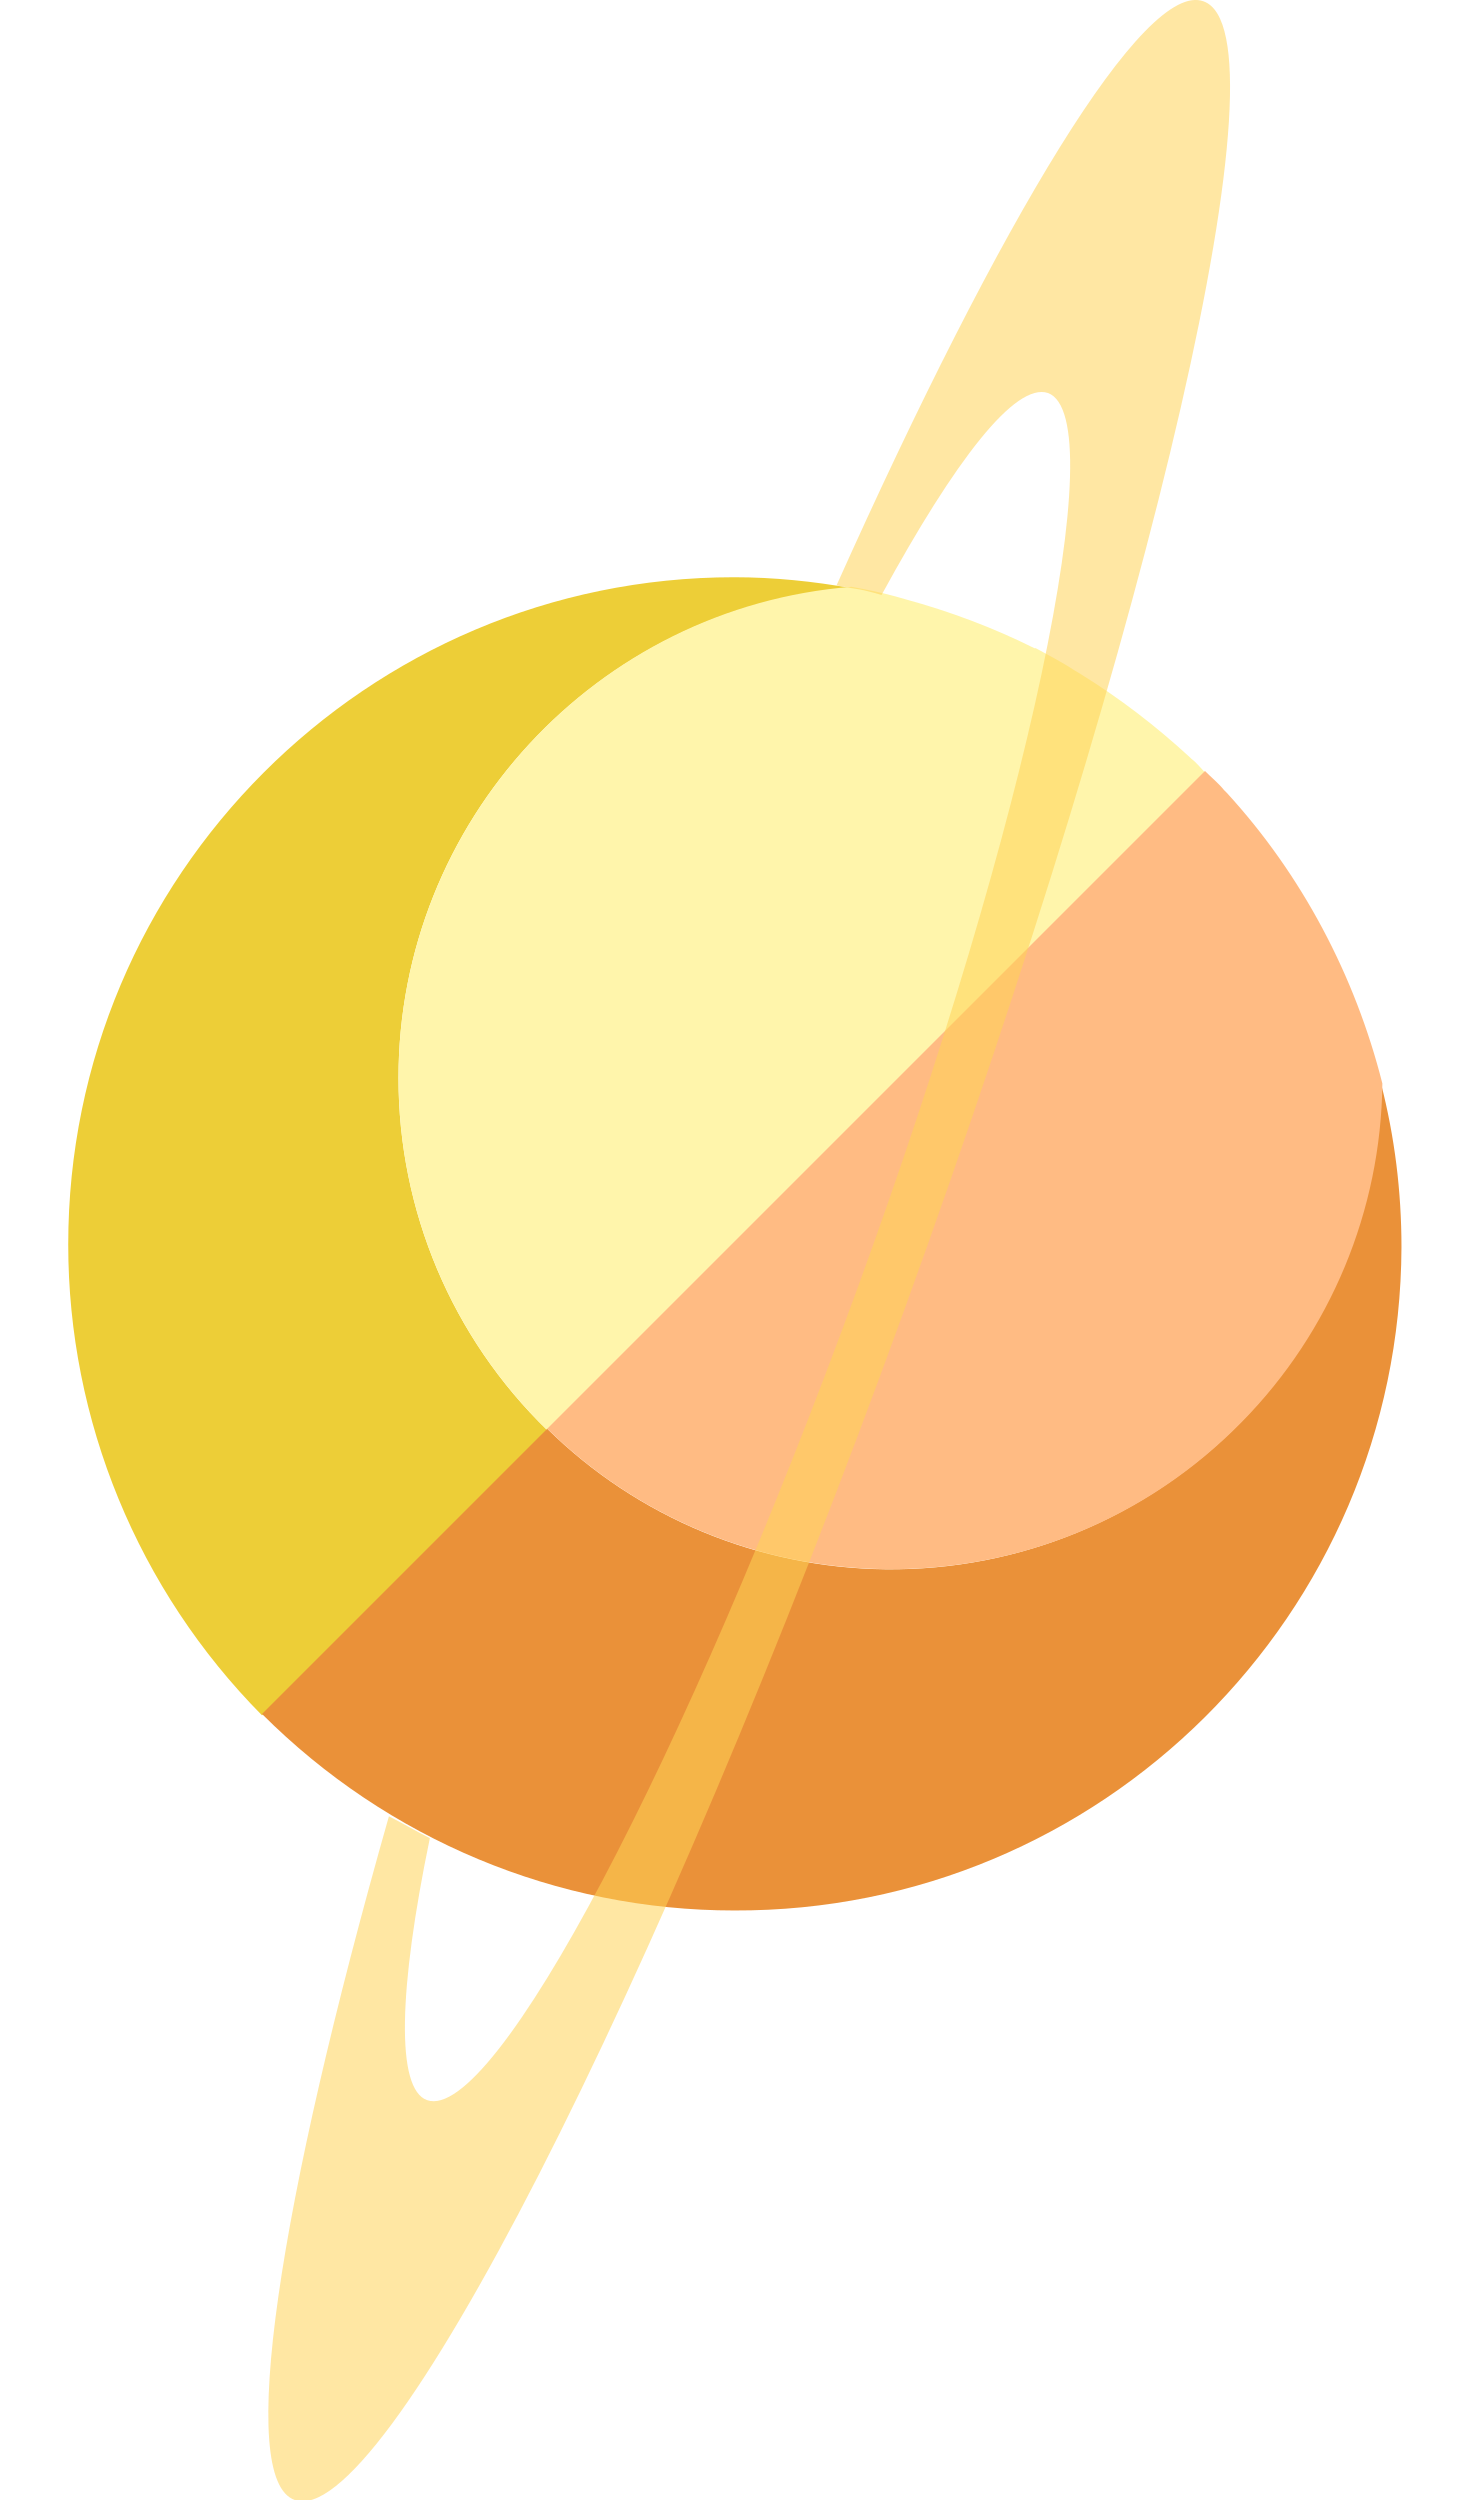
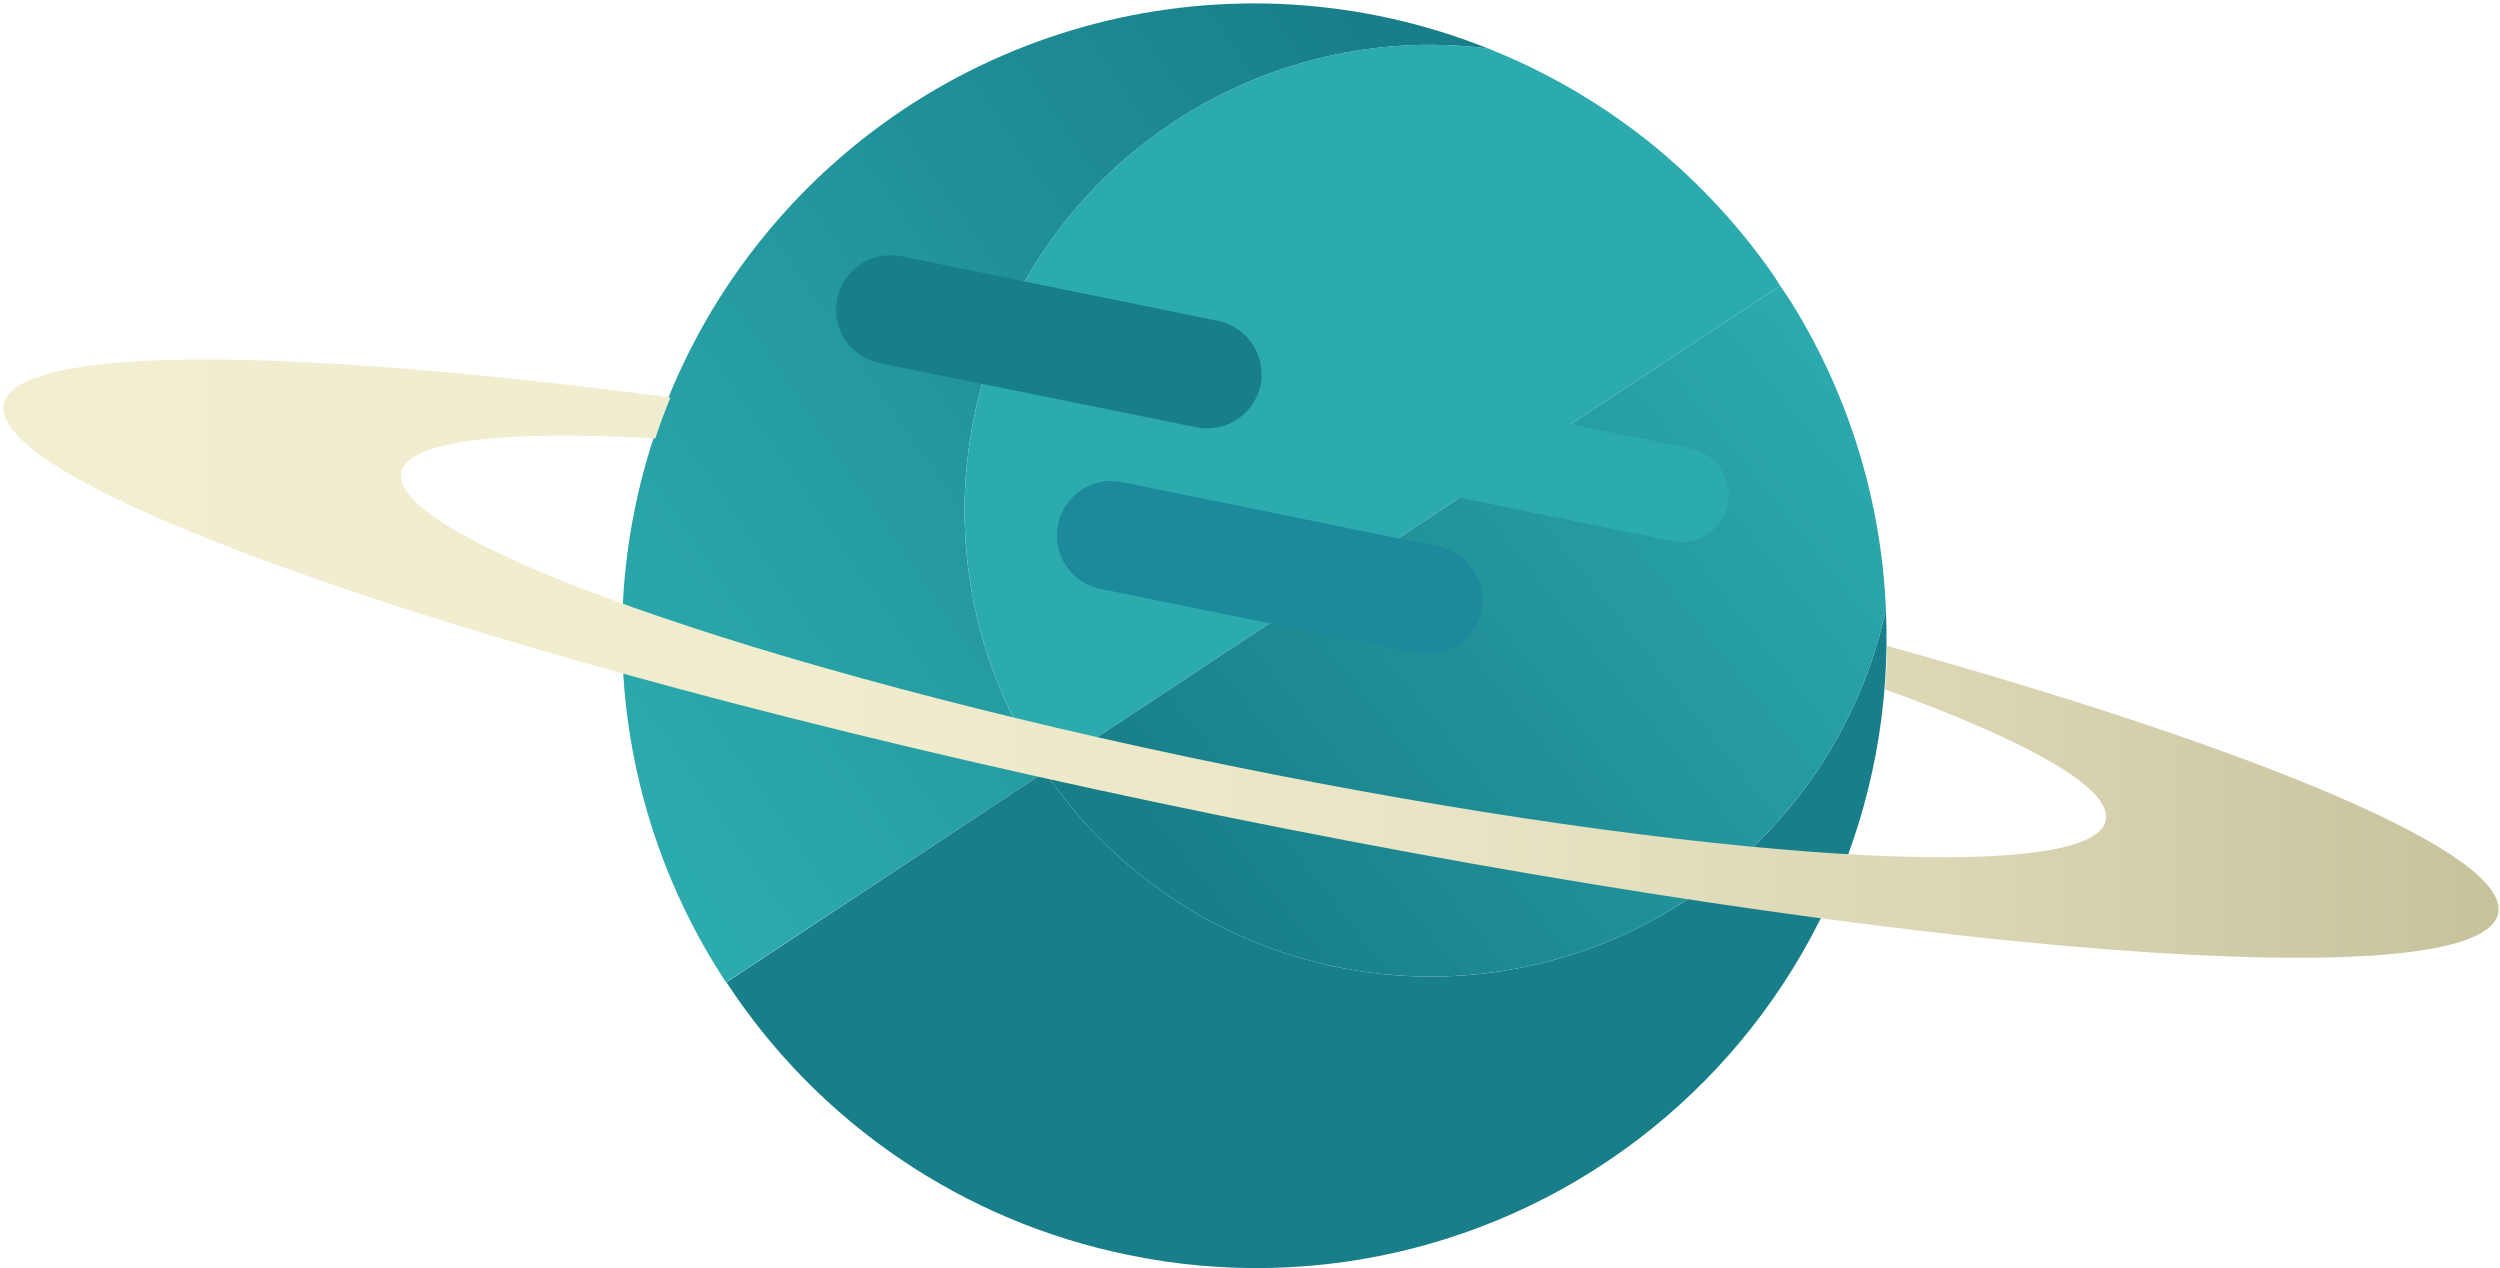
- <svg xmlns="http://www.w3.org/2000/svg" version="1.1" id="Layer_1" x="0px" y="0px" viewBox="0 0 107.7 183.2" style="enable-background:new 0 0 107.7 183.2;" xml:space="preserve">
-   <style type="text/css">
- 	.st0{fill:#EDCE37;enable-background:new    ;}
- 	.st1{fill:#FFF5AB;enable-background:new    ;}
- 	.st2{fill:#EA9139;enable-background:new    ;}
- 	.st3{fill:#FFBB83;enable-background:new    ;}
- 	.st4{opacity:0.54;fill:#FFD255;enable-background:new    ;}
- </style>
-   <g>
-     <path class="st0" d="M29.2,79c0-18.8,14.5-34.5,33.2-35.9c-2.8-0.5-5.7-0.8-8.6-0.8C26.9,42.3,5,64.2,5,91.2   c0,12.9,5.1,25.3,14.2,34.5l20.9-20.9C33.1,98,29.2,88.7,29.2,79z" />
-     <path class="st1" d="M29.2,79c0,9.7,3.9,19,10.9,25.8l48.2-48.2c-0.3-0.3-0.6-0.7-1-1l-0.1-0.1c-2.5-2.3-5.1-4.3-8-6.1l-0.5-0.3   c-0.9-0.6-1.9-1.1-2.8-1.6h-0.1c-3-1.5-6.2-2.7-9.5-3.6l-0.7-0.2c-1.1-0.3-2.1-0.5-3.2-0.7l0,0C43.7,44.5,29.2,60.2,29.2,79z" />
-     <path class="st2" d="M53.8,140c26.9,0.1,48.8-21.7,48.9-48.6c0-4.1-0.5-8.1-1.5-12C101,99.3,84.7,115.2,64.9,115   c-9.3-0.1-18.2-3.8-24.8-10.3l-20.9,20.9C28.4,134.8,40.8,140,53.8,140z" />
-     <path class="st3" d="M40.1,104.7c14.2,13.9,37,13.7,50.9-0.5c6.5-6.6,10.2-15.5,10.3-24.8l0,0c-2-7.9-5.9-15.3-11.4-21.3l-0.2-0.2   c-0.4-0.5-0.9-0.9-1.4-1.4L40.1,104.7z" />
-     <path class="st4" d="M88.2,0.1c-4.3-1.6-14.8,15.8-26.9,42.8l1.1,0.2c0.8,0.1,1.5,0.3,2.2,0.5c5.4-9.9,9.8-15.6,12.2-14.8   c4.8,1.8-1.4,31.2-14,65.7s-26.6,61.1-31.5,59.4c-2.3-0.8-2.1-8.1,0.2-19.2c-1-0.5-2-1.1-3-1.6c-8.1,28.5-11.2,48.6-6.9,50.1   c6.4,2.3,26.4-36.8,44.7-87.3S94.6,2.4,88.2,0.1z" />
+ <svg xmlns="http://www.w3.org/2000/svg" xmlns:xlink="http://www.w3.org/1999/xlink" viewBox="0 0 216.5 109.77">
+   <defs>
+     <style>.cls-1{fill:url(#New_Gradient_Swatch_2);}.cls-2{fill:#2cabae;}.cls-3{fill:#187e89;}.cls-4{fill:url(#New_Gradient_Swatch_2-2);}.cls-5{fill:#1d8a9c;}.cls-6{fill:url(#New_Gradient_Swatch_5);}</style>
+     <linearGradient id="New_Gradient_Swatch_2" x1="49.88" y1="61.72" x2="124.97" y2="10.46" gradientUnits="userSpaceOnUse">
+       <stop offset="0" stop-color="#2cabae" />
+       <stop offset="1" stop-color="#187e89" />
+     </linearGradient>
+     <linearGradient id="New_Gradient_Swatch_2-2" x1="164.96" y1="35.33" x2="106.56" y2="81.82" xlink:href="#New_Gradient_Swatch_2" />
+     <linearGradient id="New_Gradient_Swatch_5" x1="0.31" y1="57.03" x2="216.38" y2="57.03" gradientUnits="userSpaceOnUse">
+       <stop offset="0" stop-color="#f2eed1" />
+       <stop offset="0.33" stop-color="#f0ecce" />
+       <stop offset="0.57" stop-color="#e8e4c5" />
+       <stop offset="0.78" stop-color="#dbd7b5" />
+       <stop offset="0.97" stop-color="#c9c59f" />
+       <stop offset="1" stop-color="#c6c29b" />
+     </linearGradient>
+   </defs>
+   <g id="elements">
+     <path class="cls-1" d="M84.35,36.14A40.34,40.34,0,0,1,128.87,4.2a54.71,54.71,0,0,0-66,80.87L90.49,66.84A40.27,40.27,0,0,1,84.35,36.14Z" />
+     <path class="cls-2" d="M84.35,36.14a40.27,40.27,0,0,0,6.14,30.7l63.68-42.09c-.28-.43-.54-.87-.84-1.28l-.06-.09a55,55,0,0,0-7.41-8.45l-.45-.42c-.9-.81-1.82-1.6-2.77-2.36l-.07-.05A54.43,54.43,0,0,0,132.92,6c-.23-.11-.45-.23-.68-.33-1.1-.53-2.22-1-3.37-1.48h0A40.34,40.34,0,0,0,84.35,36.14Z" />
+     <path class="cls-3" d="M97.72,108.68a54.57,54.57,0,0,0,65.6-55.9A40.34,40.34,0,0,1,90.49,66.84L62.91,85.07A54.6,54.6,0,0,0,97.72,108.68Z" />
+     <path class="cls-4" d="M90.49,66.84a40.34,40.34,0,0,0,72.83-14.06h0a54.69,54.69,0,0,0-7.78-25.92,2.26,2.26,0,0,0-.16-.26c-.38-.63-.8-1.24-1.21-1.85Z" />
+     <path class="cls-5" d="M128.28,52.88a4.72,4.72,0,0,1-5.57,3.69L95.3,51a4.72,4.72,0,0,1-3.68-5.57h0a4.73,4.73,0,0,1,5.57-3.68l27.41,5.59a4.72,4.72,0,0,1,3.68,5.57Z" />
+     <path class="cls-2" d="M149.62,43.67a4.09,4.09,0,0,1-4.82,3.19L121.07,42a4.09,4.09,0,0,1-3.19-4.82h0A4.1,4.1,0,0,1,122.71,34l23.73,4.85a4.08,4.08,0,0,1,3.18,4.82Z" />
+     <path class="cls-3" d="M109.16,33.36A4.72,4.72,0,0,1,103.59,37L76.18,31.45a4.73,4.73,0,0,1-3.68-5.57h0a4.71,4.71,0,0,1,5.57-3.68l27.41,5.59a4.72,4.72,0,0,1,3.68,5.57Z" />
+     <path class="cls-6" d="M163.42,55.93c0,1.25-.07,2.51-.17,3.77,12.35,4.46,19.68,8.57,19.11,11.34-1.16,5.7-35.15,3.58-75.91-4.74S33.59,46.61,34.75,40.91c.57-2.77,8.92-3.68,22-2.94.39-1.2.83-2.38,1.31-3.54C24.6,30,1.38,29.89.34,35c-1.53,7.49,45.59,23.44,105.23,35.61s109.24,16,110.77,8.48C217.38,74,196,65,163.42,55.93Z" />
  </g>
</svg>
